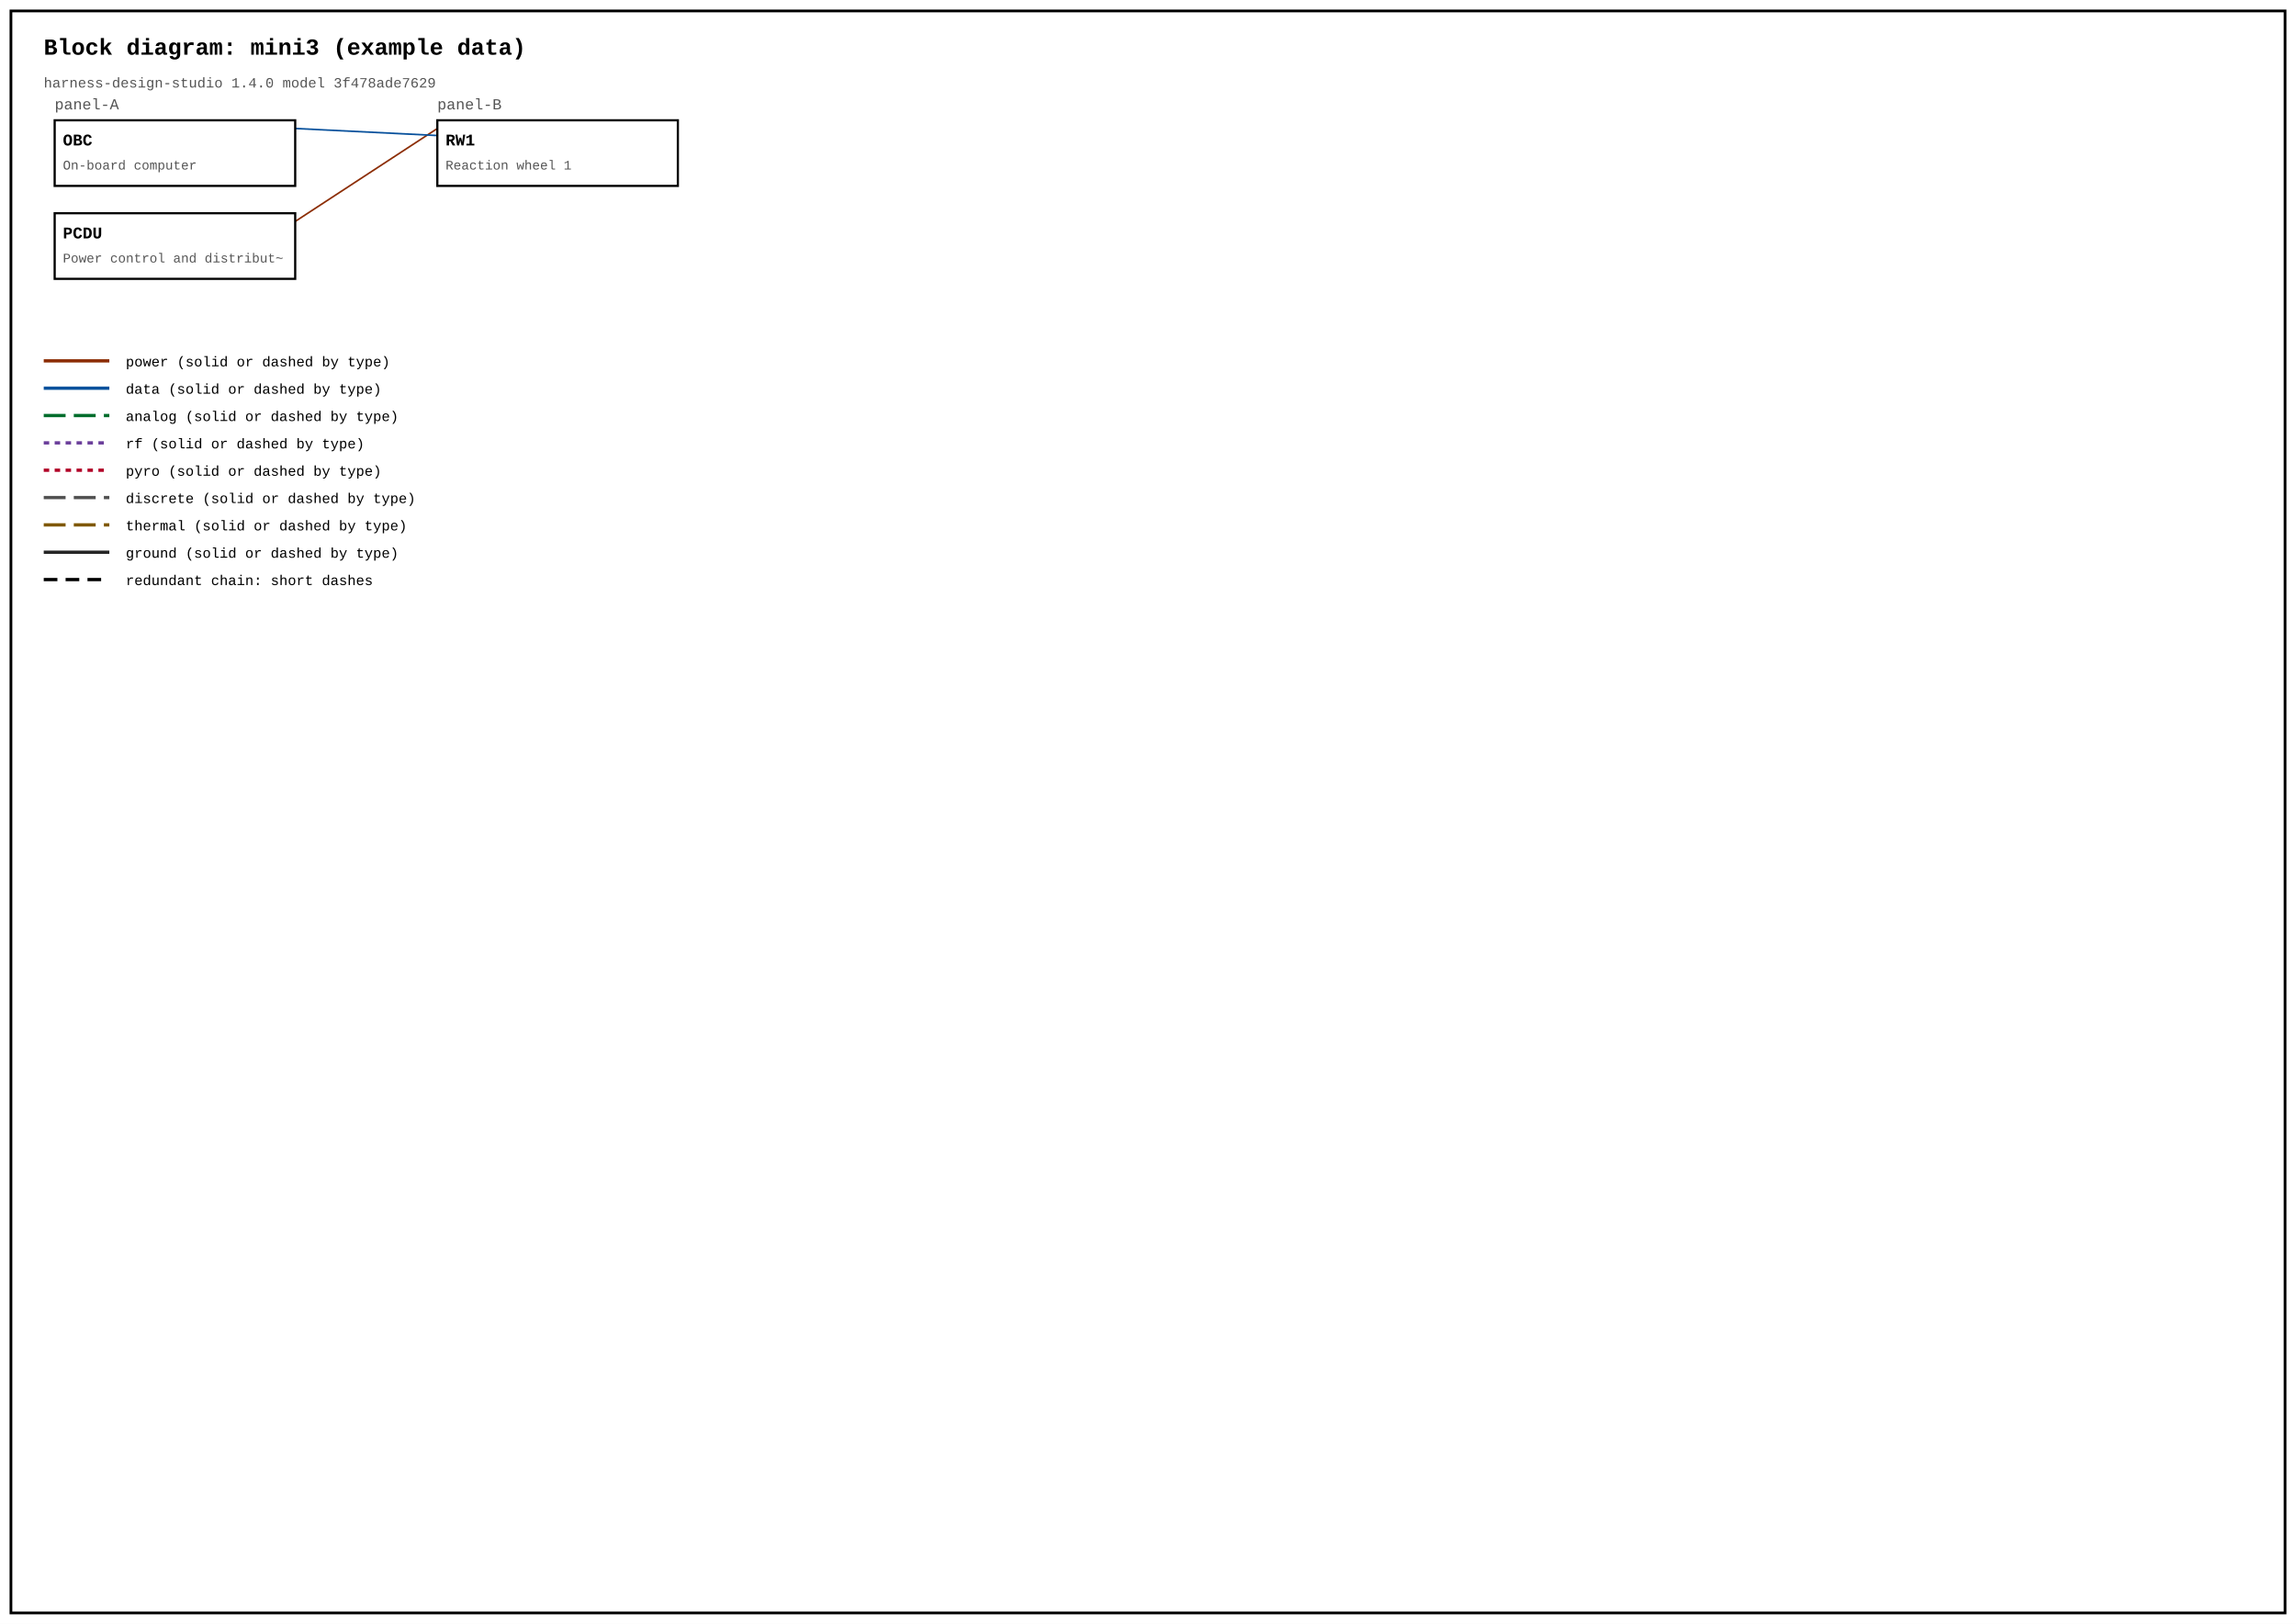
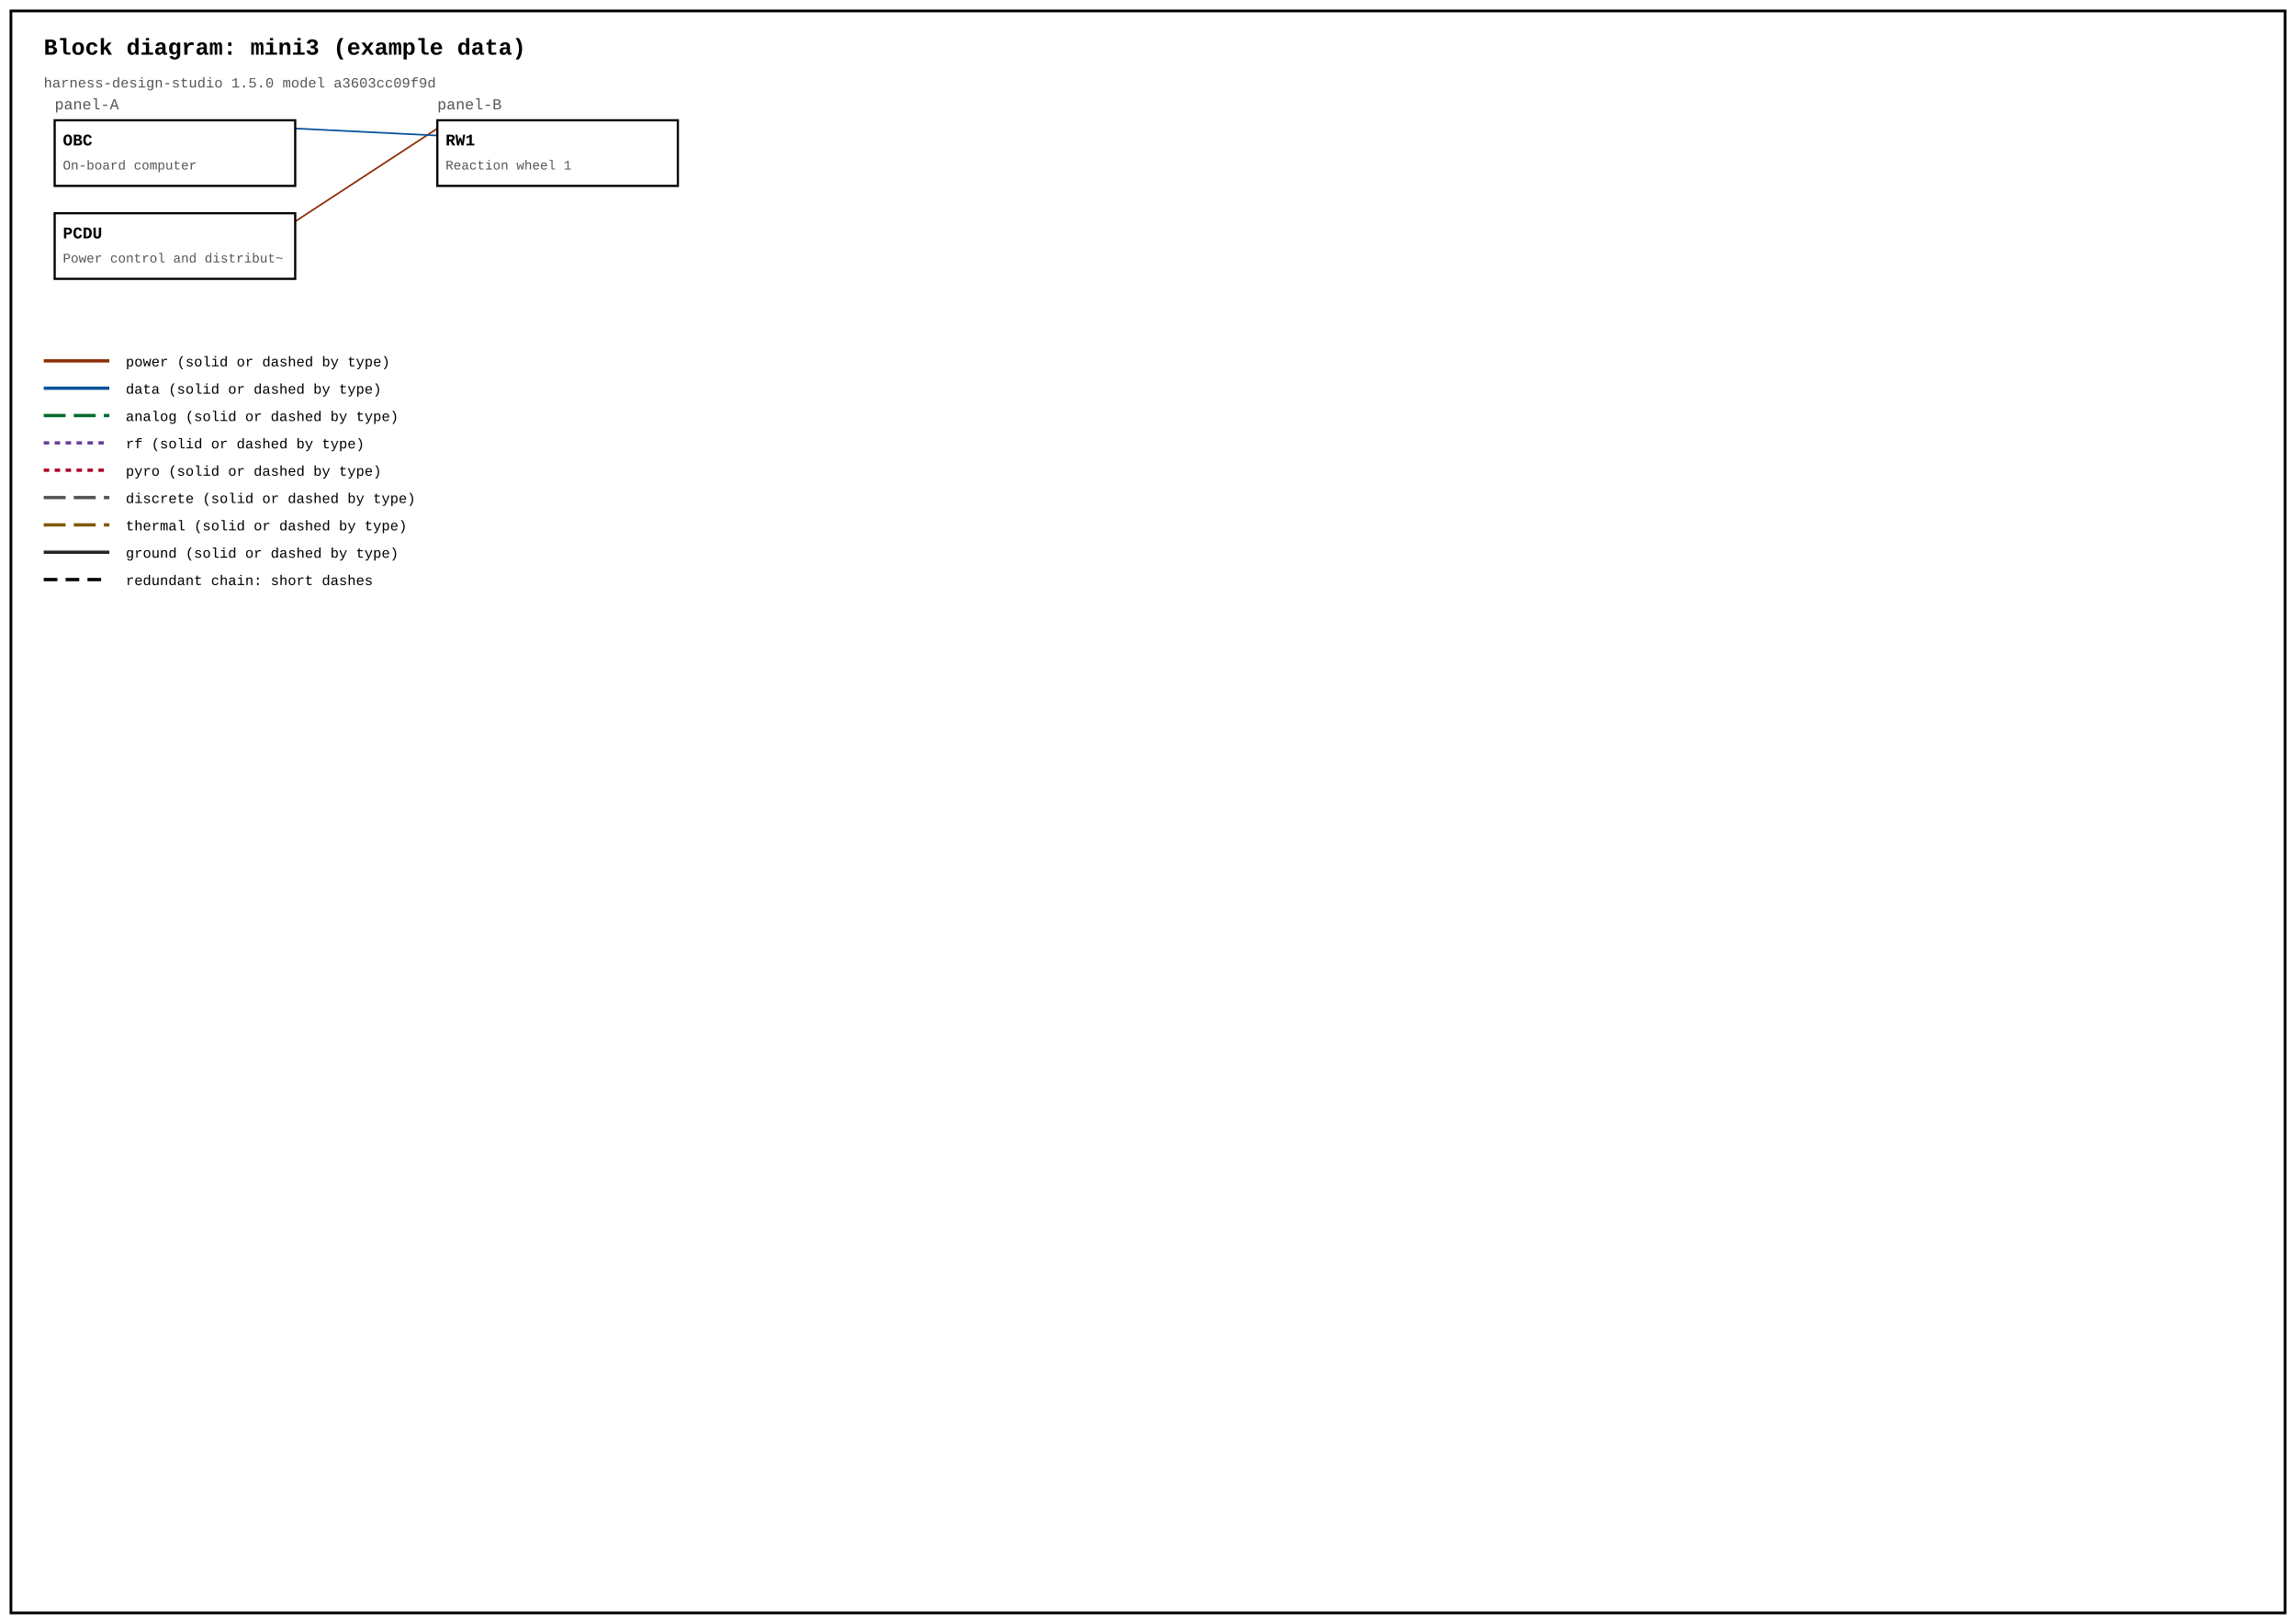
<svg xmlns="http://www.w3.org/2000/svg" width="420mm" height="297mm" viewBox="0 0 420 297" font-family="Courier New, Courier, monospace">
  <rect x="0" y="0" width="420" height="297" fill="#ffffff" />
  <rect x="2" y="2" width="416" height="293" fill="none" stroke="#000000" stroke-width="0.5" />
  <text x="8" y="10" font-size="4.2" font-weight="bold" text-anchor="start" fill="#000000">Block diagram: mini3 (example data)</text>
-   <text x="8" y="16" font-size="2.6" text-anchor="start" fill="#555555">harness-design-studio 1.4.0 model 3f478ade7629</text>
+   <text x="8" y="16" font-size="2.6" text-anchor="start" fill="#555555">harness-design-studio 1.5.0 model a3603cc09f9d</text>
  <text x="10" y="20" font-size="2.8" text-anchor="start" fill="#555555">panel-A</text>
  <text x="80" y="20" font-size="2.8" text-anchor="start" fill="#555555">panel-B</text>
  <line x1="54" y1="40.5" x2="80" y2="23.5" stroke="#8c2d04" stroke-width="0.3" />
  <line x1="54" y1="23.5" x2="80" y2="24.786" stroke="#08519c" stroke-width="0.3" />
  <rect x="10" y="22" width="44" height="12" fill="#ffffff" stroke="#000000" stroke-width="0.4" />
  <text x="11.5" y="26.6" font-size="3" font-weight="bold" text-anchor="start" fill="#000000">OBC</text>
  <text x="11.5" y="31" font-size="2.4" text-anchor="start" fill="#555555">On-board computer</text>
  <rect x="10" y="39" width="44" height="12" fill="#ffffff" stroke="#000000" stroke-width="0.4" />
  <text x="11.5" y="43.6" font-size="3" font-weight="bold" text-anchor="start" fill="#000000">PCDU</text>
  <text x="11.5" y="48" font-size="2.4" text-anchor="start" fill="#555555">Power control and distribut~</text>
  <rect x="80" y="22" width="44" height="12" fill="#ffffff" stroke="#000000" stroke-width="0.4" />
  <text x="81.5" y="26.6" font-size="3" font-weight="bold" text-anchor="start" fill="#000000">RW1</text>
  <text x="81.5" y="31" font-size="2.4" text-anchor="start" fill="#555555">Reaction wheel 1</text>
  <line x1="8" y1="66" x2="20" y2="66" stroke="#8c2d04" stroke-width="0.6" />
  <text x="23" y="67" font-size="2.6" text-anchor="start" fill="#000000">power (solid or dashed by type)</text>
  <line x1="8" y1="71" x2="20" y2="71" stroke="#08519c" stroke-width="0.6" />
  <text x="23" y="72" font-size="2.6" text-anchor="start" fill="#000000">data (solid or dashed by type)</text>
  <line x1="8" y1="76" x2="20" y2="76" stroke="#006d2c" stroke-width="0.6" stroke-dasharray="4 1.5" />
  <text x="23" y="77" font-size="2.6" text-anchor="start" fill="#000000">analog (solid or dashed by type)</text>
  <line x1="8" y1="81" x2="20" y2="81" stroke="#6a3d9a" stroke-width="0.6" stroke-dasharray="1 1" />
  <text x="23" y="82" font-size="2.6" text-anchor="start" fill="#000000">rf (solid or dashed by type)</text>
  <line x1="8" y1="86" x2="20" y2="86" stroke="#b10026" stroke-width="0.6" stroke-dasharray="1 1" />
  <text x="23" y="87" font-size="2.6" text-anchor="start" fill="#000000">pyro (solid or dashed by type)</text>
  <line x1="8" y1="91" x2="20" y2="91" stroke="#525252" stroke-width="0.6" stroke-dasharray="4 1.5" />
  <text x="23" y="92" font-size="2.6" text-anchor="start" fill="#000000">discrete (solid or dashed by type)</text>
  <line x1="8" y1="96" x2="20" y2="96" stroke="#7f5800" stroke-width="0.6" stroke-dasharray="4 1.5" />
  <text x="23" y="97" font-size="2.6" text-anchor="start" fill="#000000">thermal (solid or dashed by type)</text>
  <line x1="8" y1="101" x2="20" y2="101" stroke="#252525" stroke-width="0.6" />
  <text x="23" y="102" font-size="2.6" text-anchor="start" fill="#000000">ground (solid or dashed by type)</text>
  <line x1="8" y1="106" x2="20" y2="106" stroke="#000000" stroke-width="0.6" stroke-dasharray="2.5 1.5" />
  <text x="23" y="107" font-size="2.6" text-anchor="start" fill="#000000">redundant chain: short dashes</text>
</svg>
